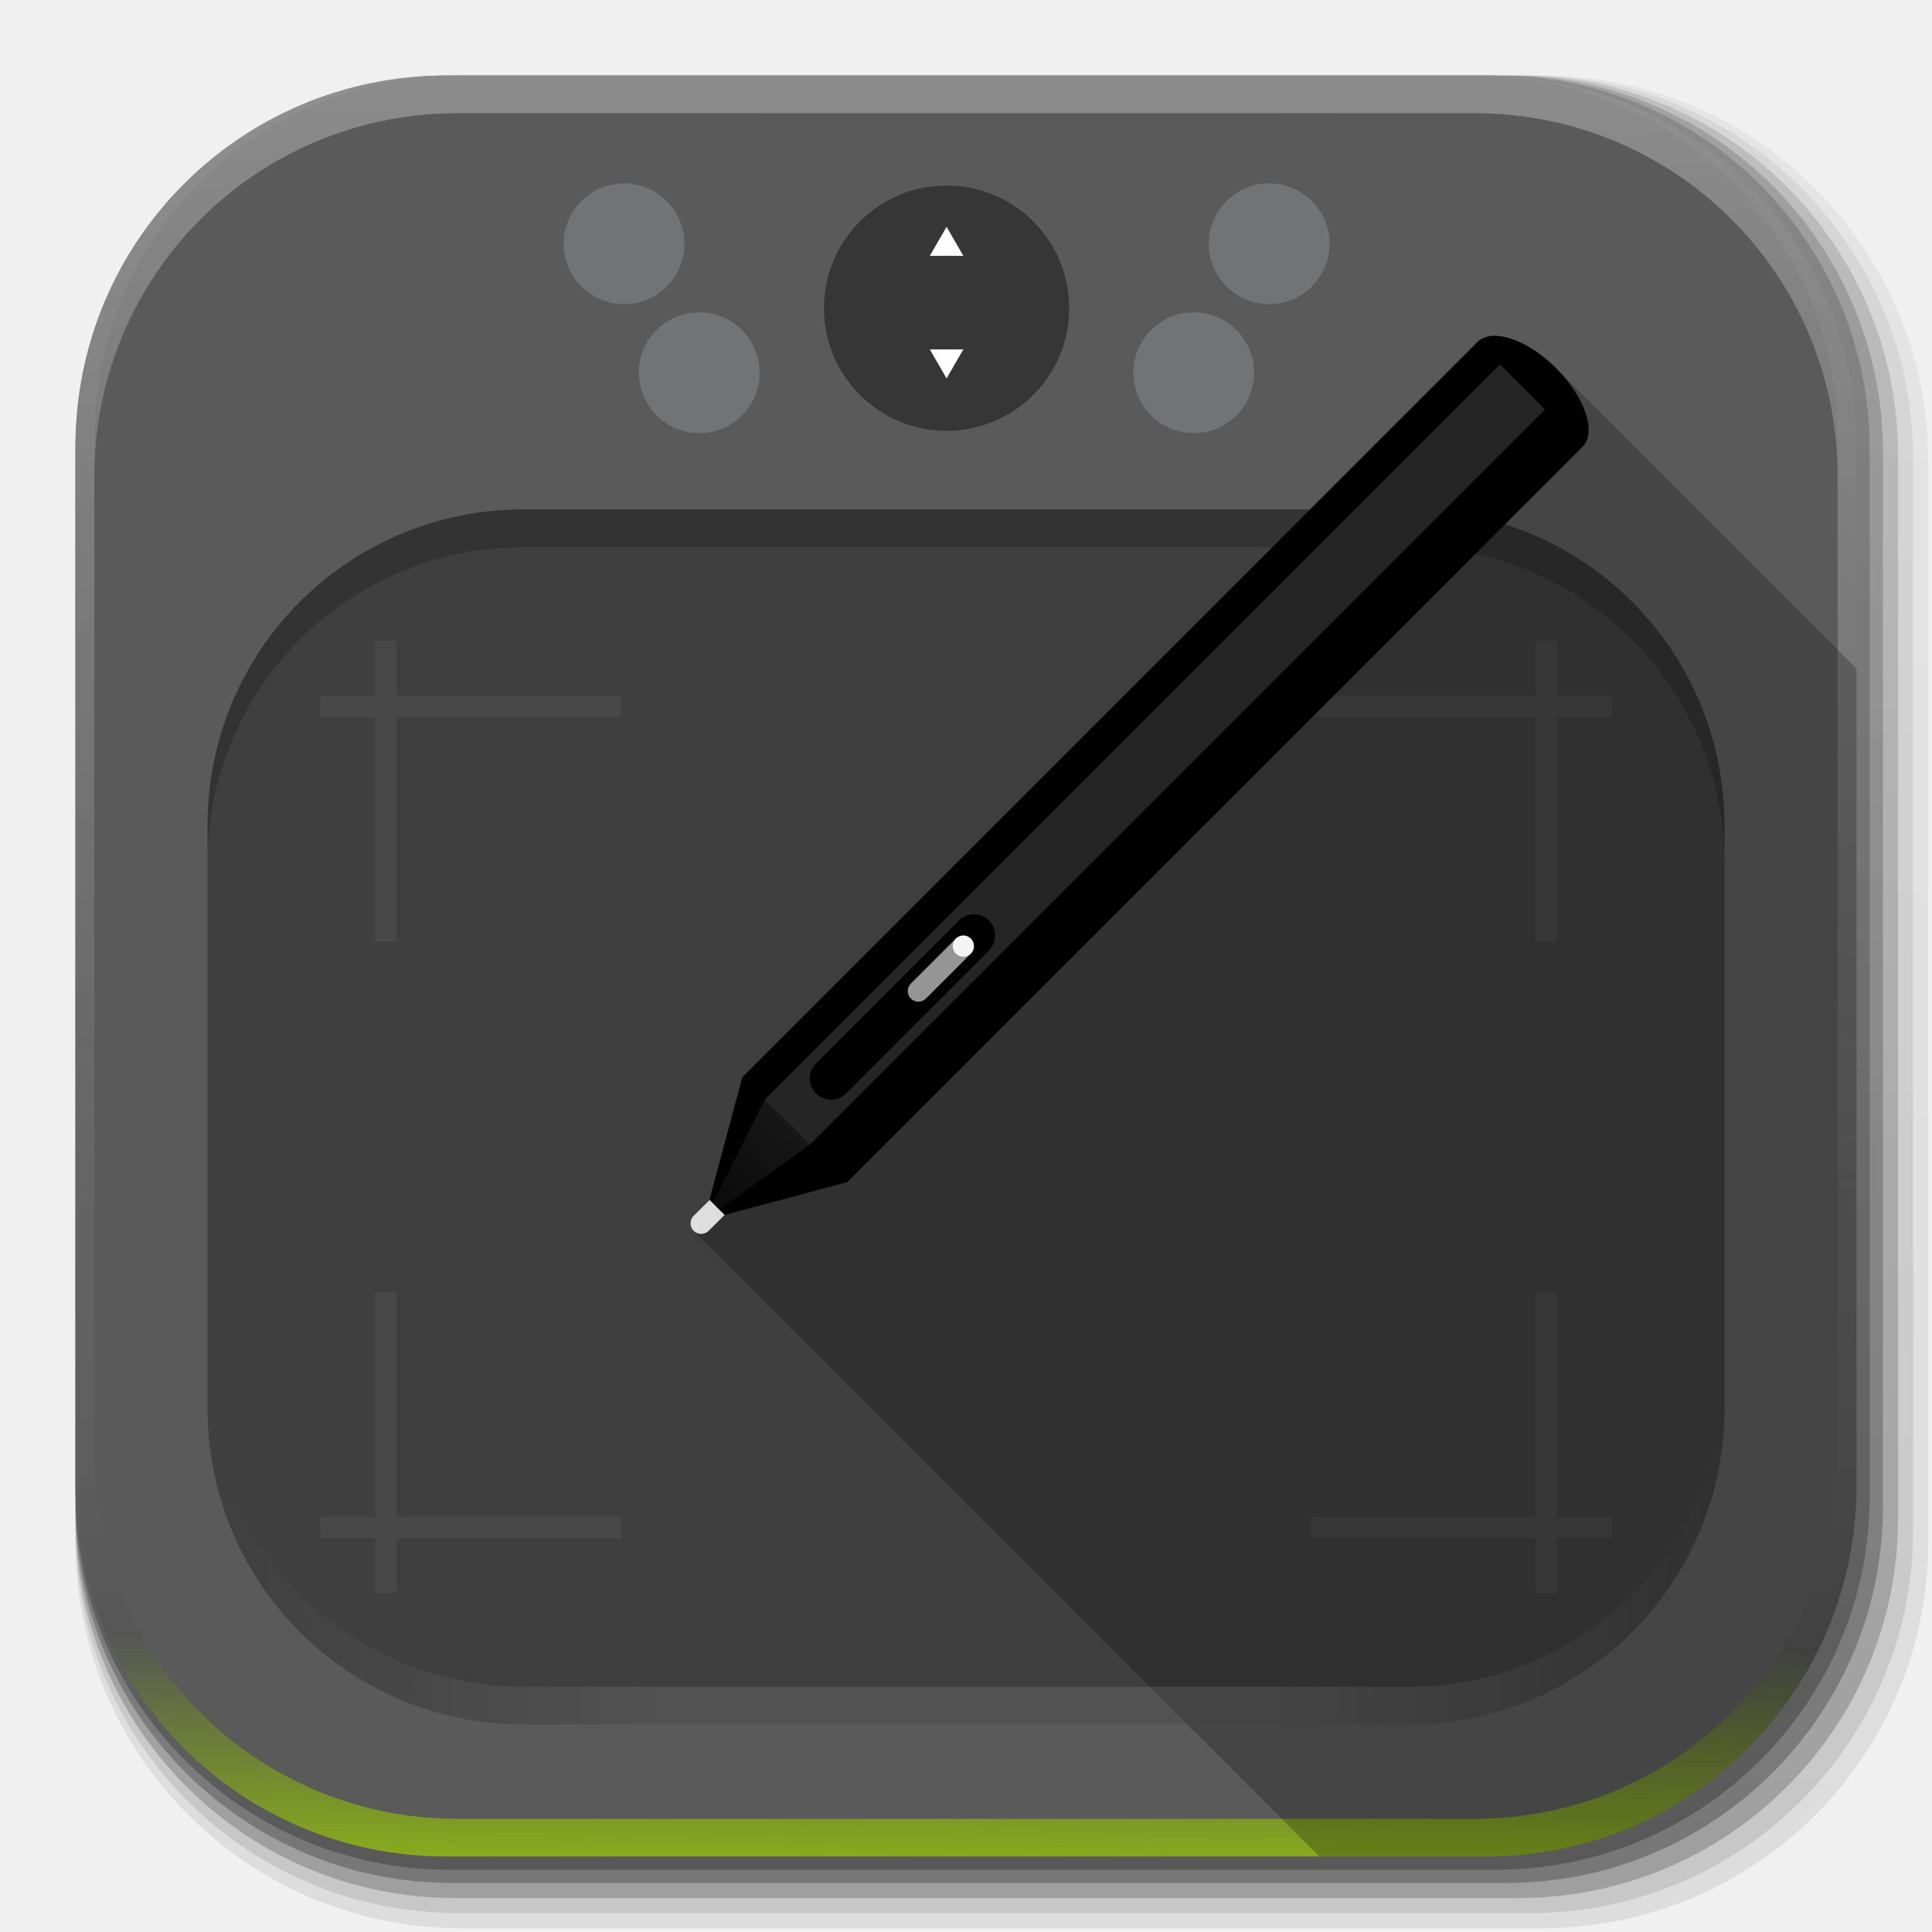
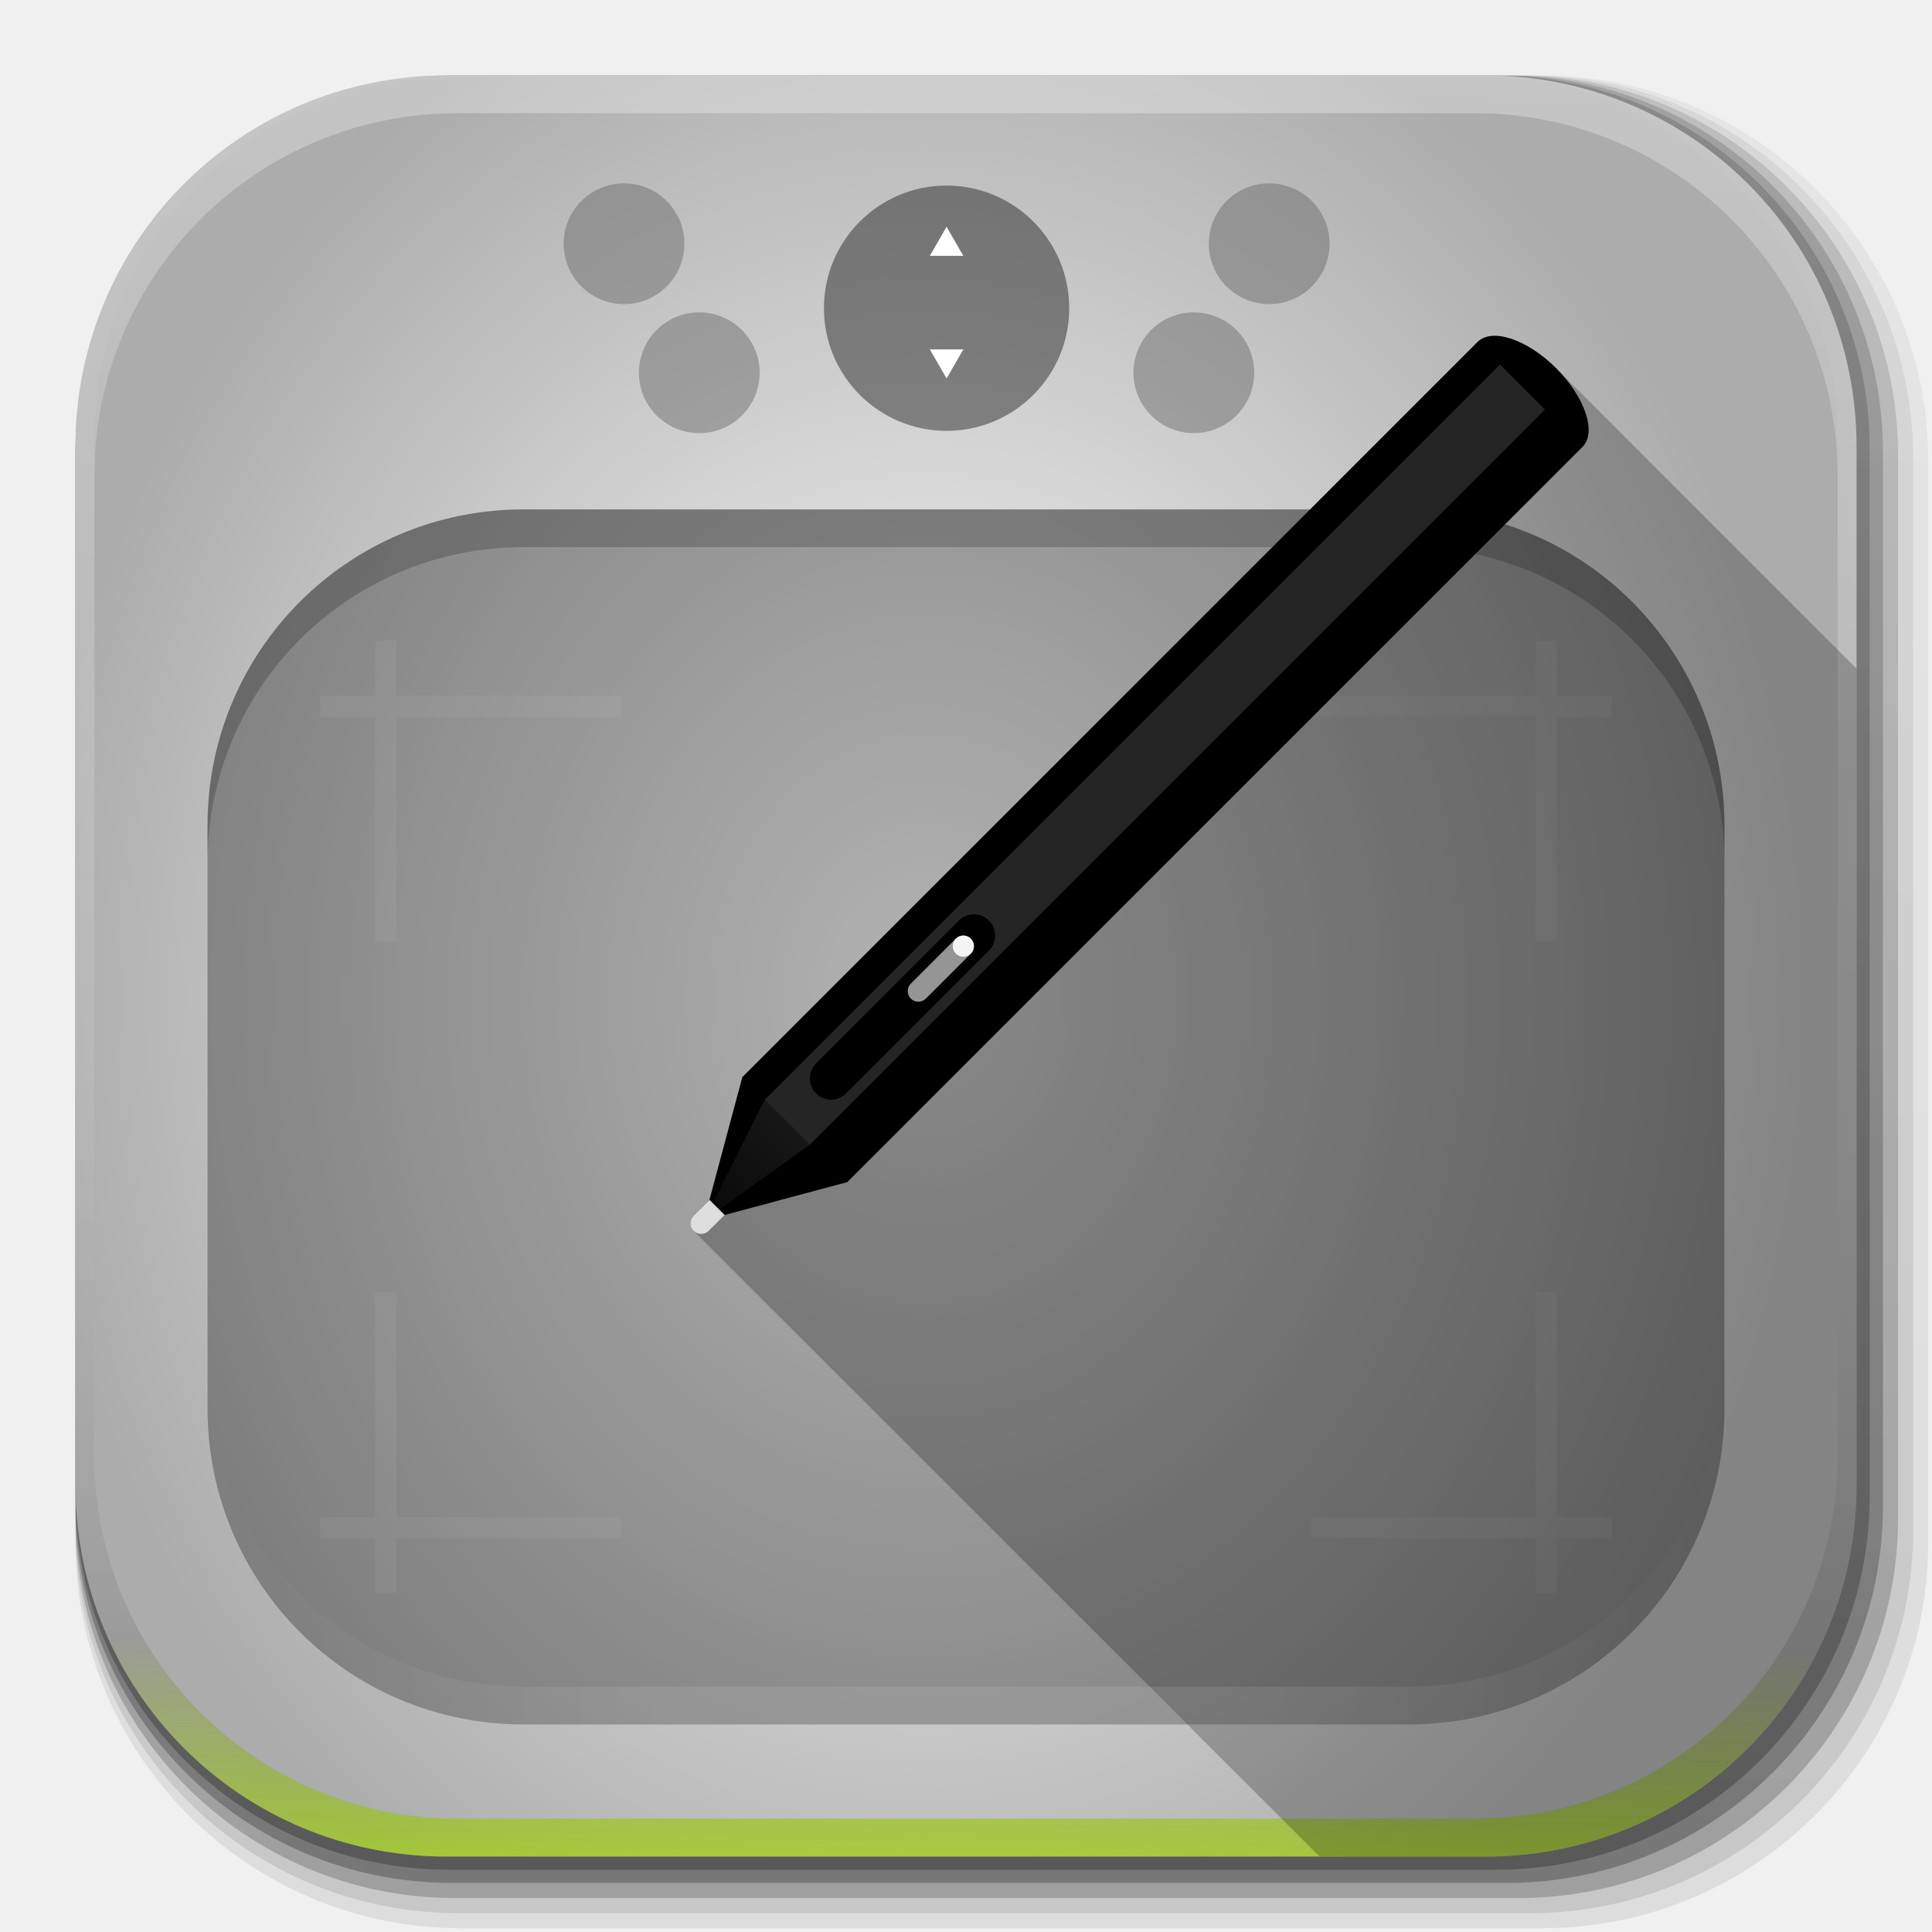
<svg xmlns="http://www.w3.org/2000/svg" xmlns:xlink="http://www.w3.org/1999/xlink" version="1.1" id="svg2" height="512" width="512">
  <defs id="defs4">
    <linearGradient id="linearGradient5905">
      <stop id="stop5907" offset="0" style="stop-color:#b4f000;stop-opacity:1;" />
      <stop id="stop5909" offset="1" style="stop-color:#b4f000;stop-opacity:0;" />
    </linearGradient>
    <linearGradient x1="19.245" y1="21.031" x2="19.36" gradientUnits="userSpaceOnUse" y2="44.984" id="linearGradient2460">
      <stop offset="0" style="stop-color:#fafafa;stop-opacity:1;" id="stop3602" />
      <stop offset="1" style="stop-color:#f0f0f0;stop-opacity:1;" id="stop3604" />
    </linearGradient>
    <linearGradient xlink:href="#ButtonShadow-0-1-1-5-9" id="linearGradient4114-2-6" gradientUnits="userSpaceOnUse" gradientTransform="matrix(1.03178,0,0,1.03178,-830.8641,592.6779)" x1="1012.513" y1="484.417" x2="1006.808" y2="20.626" />
    <linearGradient x1="45.448" y1="92.54" x2="45.448" y2="7.017" id="ButtonShadow-0-1-1-5-9" gradientUnits="userSpaceOnUse" gradientTransform="matrix(1.005865,0,0,0.994169,100,0)">
      <stop id="stop3750-8-9-3-6-4" style="stop-color:#000000;stop-opacity:1" offset="0" />
      <stop id="stop3752-5-6-4-2-9" style="stop-color:#000000;stop-opacity:0.588" offset="1" />
    </linearGradient>
    <linearGradient xlink:href="#ButtonShadow-0-1-1-5-9" id="linearGradient4112-2-6" gradientUnits="userSpaceOnUse" gradientTransform="matrix(1.040254,0,0,1.040254,-837.9512,592.5182)" x1="1012.513" y1="484.417" x2="1006.808" y2="20.626" />
    <linearGradient xlink:href="#ButtonShadow-0-1-1-5-9" id="linearGradient4110-6-7" gradientUnits="userSpaceOnUse" gradientTransform="matrix(1.023305,0,0,1.023305,-823.777,592.8376)" x1="1012.513" y1="484.417" x2="1006.808" y2="20.626" />
    <linearGradient xlink:href="#ButtonShadow-0-1-1-5-9" id="linearGradient4116-6-3" gradientUnits="userSpaceOnUse" gradientTransform="matrix(1.01483,0,0,1.01483,-816.69,592.9972)" x1="1012.513" y1="484.417" x2="1006.808" y2="20.626" />
    <linearGradient y2="20.626" x2="1006.808" y1="484.417" x1="1012.513" gradientTransform="matrix(1.007415,0,0,1.007415,-810.4888,593.1369)" gradientUnits="userSpaceOnUse" id="linearGradient5342-3" xlink:href="#ButtonShadow-0-1-1-5-9" />
    <linearGradient xlink:href="#linearGradient3737-9" id="linearGradient4084-8" gradientUnits="userSpaceOnUse" gradientTransform="translate(778.5998,-360.5596)" x1="993.439" y1="51.512" x2="988.786" y2="363.738" />
    <linearGradient id="linearGradient3737-9">
      <stop id="stop3739-7" style="stop-color:#ffffff;stop-opacity:1" offset="0" />
      <stop id="stop3741-4" style="stop-color:#ffffff;stop-opacity:0" offset="1" />
    </linearGradient>
    <linearGradient xlink:href="#linearGradient4046-3" id="linearGradient4086-12" gradientUnits="userSpaceOnUse" x1="1764.649" y1="155.597" x2="1763.69" y2="-55.941" />
    <linearGradient id="linearGradient4046-3">
      <stop id="stop4048-7" style="stop-color:#000000;stop-opacity:1;" offset="0" />
      <stop id="stop4050-73" style="stop-color:#ffffff;stop-opacity:0.2" offset="1" />
    </linearGradient>
    <linearGradient id="linearGradient4341-9-4-7-7">
      <stop id="stop4343-2-5-6-4" offset="0" style="stop-color:#ffffff;stop-opacity:0;" />
      <stop style="stop-color:#ffffff;stop-opacity:1;" offset="0.3" id="stop3954-5-2" />
      <stop id="stop3956-6-3" offset="0.7" style="stop-color:#ffffff;stop-opacity:1;" />
      <stop id="stop4347-6-0-9-8" offset="1" style="stop-color:#ffffff;stop-opacity:0;" />
    </linearGradient>
    <linearGradient id="linearGradient4395-0">
      <stop id="stop4397-2" offset="0" style="stop-color:#b3b3b3;stop-opacity:1;" />
      <stop style="stop-color:#efefef;stop-opacity:1;" offset="0.5" id="stop4403-3" />
      <stop id="stop4399-0" offset="1" style="stop-color:#898989;stop-opacity:1;" />
    </linearGradient>
    <linearGradient id="linearGradient4449-8">
      <stop id="stop4451-3" offset="0" style="stop-color:#ffffff;stop-opacity:1;" />
      <stop id="stop4453-5" offset="1" style="stop-color:#000000;stop-opacity:1;" />
    </linearGradient>
    <linearGradient id="linearGradient3371">
      <stop id="stop3373" offset="0" style="stop-color:#ffffff;stop-opacity:1;" />
      <stop id="stop3375" offset="1" style="stop-color:#000000;stop-opacity:1;" />
    </linearGradient>
    <linearGradient id="linearGradient3378">
      <stop id="stop3380" offset="0" style="stop-color:#ffffff;stop-opacity:1;" />
      <stop id="stop3382" offset="1" style="stop-color:#000000;stop-opacity:1;" />
    </linearGradient>
    <linearGradient id="linearGradient3385">
      <stop id="stop3387" offset="0" style="stop-color:#ffffff;stop-opacity:1;" />
-       <stop id="stop3389" offset="1" style="stop-color:#000000;stop-opacity:1;" />
+       <stop id="stop3389" offset="1" style="stop-color:#acacac;stop-opacity:1;" />
    </linearGradient>
    <linearGradient id="linearGradient4929-5">
      <stop id="stop4931-0" offset="0" style="stop-color:#ffffff;stop-opacity:1;" />
      <stop id="stop4933-7" offset="1" style="stop-color:#ffffff;stop-opacity:0;" />
    </linearGradient>
    <linearGradient id="linearGradient3438">
      <stop id="stop3440" offset="0" style="stop-color:#ffffff;stop-opacity:0;" />
      <stop style="stop-color:#ffffff;stop-opacity:1;" offset="0.3" id="stop3442" />
      <stop id="stop3444" offset="0.7" style="stop-color:#ffffff;stop-opacity:1;" />
      <stop id="stop3446" offset="1" style="stop-color:#ffffff;stop-opacity:0;" />
    </linearGradient>
    <linearGradient id="linearGradient4091-0-3-3-6">
      <stop id="stop4093-3-6-7-2" offset="0" style="stop-color:#ffffff;stop-opacity:1;" />
      <stop style="stop-color:#ffffff;stop-opacity:1;" offset="0.8" id="stop4099-6-1-4-9" />
      <stop id="stop4095-1-0-5-4" offset="1" style="stop-color:#ffffff;stop-opacity:0;" />
    </linearGradient>
    <linearGradient id="linearGradient3832-0-6-2-6">
      <stop id="stop3834-6-3-5-6" offset="0" style="stop-color:#000000;stop-opacity:1;" />
      <stop style="stop-color:#000000;stop-opacity:0.588;" offset="0.1" id="stop3872-4-4" />
      <stop id="stop3844-6-2-7-1" offset="0.9" style="stop-color:#000000;stop-opacity:0.588;" />
      <stop id="stop3836-5-0-4-2" offset="1" style="stop-color:#000000;stop-opacity:1;" />
    </linearGradient>
    <linearGradient id="linearGradient3460">
      <stop id="stop3462" offset="0" style="stop-color:#ffffff;stop-opacity:0;" />
      <stop style="stop-color:#ffffff;stop-opacity:1;" offset="0.3" id="stop3464" />
      <stop id="stop3466" offset="0.7" style="stop-color:#ffffff;stop-opacity:1;" />
      <stop id="stop3468" offset="1" style="stop-color:#ffffff;stop-opacity:0;" />
    </linearGradient>
    <linearGradient y2="72" x2="84" y1="72" x1="12" gradientTransform="translate(672.1055,156.586)" gradientUnits="userSpaceOnUse" id="linearGradient4191" xlink:href="#linearGradient4341-9-4-7-7" />
    <linearGradient y2="16.646" x2="52.529" y1="8.931" x1="44.586" gradientUnits="userSpaceOnUse" id="linearGradient4193" xlink:href="#linearGradient4395-0" />
    <radialGradient r="3.062" fy="18.033" fx="60.072" cy="18.033" cx="60.072" gradientTransform="matrix(1.934315,-2.3062291e-7,1.5595674e-7,1.308064,-53.12672,-9.017274)" gradientUnits="userSpaceOnUse" id="radialGradient4195" xlink:href="#linearGradient4449-8" />
    <radialGradient r="3.062" fy="18.033" fx="60.072" cy="18.033" cx="60.072" gradientTransform="matrix(1.934315,-2.3062291e-7,1.5595674e-7,1.308064,-83.12672,-9.017274)" gradientUnits="userSpaceOnUse" id="radialGradient4197" xlink:href="#linearGradient4449-8" />
    <radialGradient r="3.062" fy="18.033" fx="60.072" cy="18.033" cx="60.072" gradientTransform="matrix(1.934315,-2.3062291e-7,1.5595674e-7,1.308064,-56.62672,-3.017274)" gradientUnits="userSpaceOnUse" id="radialGradient4199" xlink:href="#linearGradient4449-8" />
    <radialGradient r="3.062" fy="18.033" fx="60.072" cy="18.033" cx="60.072" gradientTransform="matrix(1.934315,-2.3062291e-7,1.5595674e-7,1.308064,-79.62672,-3.017274)" gradientUnits="userSpaceOnUse" id="radialGradient4201" xlink:href="#linearGradient4449-8" />
    <linearGradient y2="48" x2="78.995" y1="48" x1="66.602" gradientTransform="matrix(1,0,0,0.3333333,0.2867513,30.30822)" gradientUnits="userSpaceOnUse" id="linearGradient4203" xlink:href="#linearGradient4929-5" />
    <linearGradient y2="48" x2="78.995" y1="48" x1="66.602" gradientTransform="matrix(1,0,0,0.3333333,0.2867513,30.30822)" gradientUnits="userSpaceOnUse" id="linearGradient4205" xlink:href="#linearGradient4929-5" />
    <linearGradient y2="48" x2="78.995" y1="48" x1="66.602" gradientTransform="matrix(1,0,0,0.3333333,0.2867513,30.30822)" gradientUnits="userSpaceOnUse" id="linearGradient4207" xlink:href="#linearGradient4929-5" />
    <linearGradient y2="48" x2="78.995" y1="48" x1="66.602" gradientTransform="matrix(1,0,0,0.3333333,0.2867513,30.30822)" gradientUnits="userSpaceOnUse" id="linearGradient4209" xlink:href="#linearGradient4929-5" />
    <linearGradient y2="48" x2="78.995" y1="48" x1="66.602" gradientTransform="matrix(1,0,0,0.3333333,0.2867513,30.30822)" gradientUnits="userSpaceOnUse" id="linearGradient4211" xlink:href="#linearGradient4929-5" />
    <linearGradient y2="48" x2="78.995" y1="48" x1="66.602" gradientTransform="matrix(1,0,0,0.3333333,0.2867513,30.30822)" gradientUnits="userSpaceOnUse" id="linearGradient4213" xlink:href="#linearGradient4929-5" />
    <linearGradient y2="48" x2="78.995" y1="48" x1="66.602" gradientTransform="matrix(1,0,0,0.3333333,0.2867513,30.30822)" gradientUnits="userSpaceOnUse" id="linearGradient4215" xlink:href="#linearGradient4929-5" />
    <linearGradient y2="53.516" x2="190" y1="53.516" x1="106" gradientUnits="userSpaceOnUse" id="linearGradient4217" xlink:href="#linearGradient4341-9-4-7-7" />
    <radialGradient r="42" fy="-27" fx="48" cy="-27" cx="48" gradientTransform="matrix(-1.072173,0,0,-0.8750202,199.4643,-19.12555)" gradientUnits="userSpaceOnUse" id="radialGradient4219" xlink:href="#linearGradient4091-0-3-3-6" />
    <linearGradient y2="82.984" x2="-10.188" y1="82.984" x1="-94" gradientTransform="translate(200,-0.9843498)" gradientUnits="userSpaceOnUse" id="linearGradient4221" xlink:href="#linearGradient3832-0-6-2-6" />
    <linearGradient y2="82.5" x2="90" y1="82.5" x1="6" gradientTransform="translate(100,0)" gradientUnits="userSpaceOnUse" id="linearGradient4223" xlink:href="#linearGradient4341-9-4-7-7" />
    <linearGradient y2="72" x2="84" y1="72" x1="12" gradientTransform="translate(672.1055,156.586)" gradientUnits="userSpaceOnUse" id="linearGradient4318" xlink:href="#linearGradient4341-9-4-7-7" />
    <linearGradient y2="48" x2="78.995" y1="48" x1="66.602" gradientTransform="matrix(-3.973267,3.973267,1.324422,1.324422,417.2494,-46.31161)" gradientUnits="userSpaceOnUse" id="linearGradient4320" xlink:href="#linearGradient4929-5" />
    <linearGradient y2="48" x2="78.995" y1="48" x1="66.602" gradientTransform="matrix(1,0,0,0.3333333,0.2867513,30.30822)" gradientUnits="userSpaceOnUse" id="linearGradient4322" xlink:href="#linearGradient4929-5" />
    <linearGradient y2="48" x2="78.995" y1="48" x1="66.602" gradientTransform="matrix(1,0,0,0.3333333,0.2867513,30.30822)" gradientUnits="userSpaceOnUse" id="linearGradient4324" xlink:href="#linearGradient4929-5" />
    <linearGradient y2="48" x2="78.995" y1="48" x1="66.602" gradientTransform="matrix(1,0,0,0.3333333,0.2867513,30.30822)" gradientUnits="userSpaceOnUse" id="linearGradient4326" xlink:href="#linearGradient4929-5" />
    <linearGradient y2="48" x2="78.995" y1="48" x1="66.602" gradientTransform="matrix(1,0,0,0.3333333,0.2867513,30.30822)" gradientUnits="userSpaceOnUse" id="linearGradient4328" xlink:href="#linearGradient4929-5" />
    <linearGradient y2="48" x2="78.995" y1="48" x1="66.602" gradientTransform="matrix(1,0,0,0.3333333,0.2867513,30.30822)" gradientUnits="userSpaceOnUse" id="linearGradient4330" xlink:href="#linearGradient4929-5" />
    <linearGradient y2="48" x2="78.995" y1="48" x1="66.602" gradientTransform="matrix(1,0,0,0.3333333,0.2867513,30.30822)" gradientUnits="userSpaceOnUse" id="linearGradient4332" xlink:href="#linearGradient4929-5" />
    <linearGradient y2="53.516" x2="190" y1="53.516" x1="106" gradientUnits="userSpaceOnUse" id="linearGradient4334" xlink:href="#linearGradient4341-9-4-7-7" />
    <radialGradient r="42" fy="-27" fx="48" cy="-27" cx="48" gradientTransform="matrix(-1.072173,0,0,-0.8750202,199.4643,-19.12555)" gradientUnits="userSpaceOnUse" id="radialGradient4336" xlink:href="#linearGradient4091-0-3-3-6" />
    <linearGradient y2="82.984" x2="-10.188" y1="82.984" x1="-94" gradientTransform="translate(200,-0.9843498)" gradientUnits="userSpaceOnUse" id="linearGradient4338" xlink:href="#linearGradient3832-0-6-2-6" />
    <linearGradient y2="82.5" x2="90" y1="82.5" x1="6" gradientTransform="translate(100,0)" gradientUnits="userSpaceOnUse" id="linearGradient4340" xlink:href="#linearGradient4341-9-4-7-7" />
    <linearGradient y2="72" x2="84" y1="72" x1="12" gradientTransform="matrix(5.619048,0,0,5.619048,-563.5276,14.34643)" gradientUnits="userSpaceOnUse" id="linearGradient4380" xlink:href="#linearGradient4341-9-4-7-7" />
    <linearGradient y2="72.944" x2="181.887" y1="73.574" x1="109.887" gradientTransform="matrix(5.619048,0,0,5.619048,-563.5276,14.34643)" gradientUnits="userSpaceOnUse" id="linearGradient4380-6" xlink:href="#linearGradient4341-9-4-7-7-1" />
    <linearGradient id="linearGradient4341-9-4-7-7-1">
      <stop id="stop4343-2-5-6-4-1" offset="0" style="stop-color:#ffffff;stop-opacity:0;" />
      <stop style="stop-color:#ffffff;stop-opacity:1;" offset="0.3" id="stop3954-5-2-2" />
      <stop id="stop3956-6-3-5" offset="0.7" style="stop-color:#ffffff;stop-opacity:1;" />
      <stop id="stop4347-6-0-9-8-7" offset="1" style="stop-color:#ffffff;stop-opacity:0;" />
    </linearGradient>
    <linearGradient xlink:href="#linearGradient4341-9-4-7-7-1" id="linearGradient4426" gradientUnits="userSpaceOnUse" gradientTransform="matrix(5.619048,0,0,5.619048,-67.42857,-384.9048)" x1="12" y1="72" x2="84" y2="72" />
    <linearGradient gradientUnits="userSpaceOnUse" y2="104.804" x2="1785.866" y1="163.287" x1="1785.391" id="linearGradient5911" xlink:href="#linearGradient5905" />
    <linearGradient y2="48" x2="78.995" y1="48" x1="66.602" gradientTransform="matrix(-3.973267,3.973267,1.324422,1.324422,417.2494,-46.31161)" gradientUnits="userSpaceOnUse" id="linearGradient6356" xlink:href="#linearGradient4929-5" />
    <linearGradient y2="48" x2="78.995" y1="48" x1="66.602" gradientTransform="matrix(-3.973267,3.973267,1.324422,1.324422,417.2494,-46.31161)" gradientUnits="userSpaceOnUse" id="linearGradient6366" xlink:href="#linearGradient4929-5" />
    <linearGradient y2="48" x2="78.995" y1="48" x1="66.602" gradientTransform="matrix(-3.973267,3.973267,1.324422,1.324422,417.2494,-46.3116)" gradientUnits="userSpaceOnUse" id="linearGradient6373" xlink:href="#linearGradient4929-5" />
+     <radialGradient xlink:href="#linearGradient3385" id="radialGradient3898" cx="248.165" cy="264.643" fx="248.165" fy="264.643" r="236" gradientUnits="userSpaceOnUse" gradientTransform="matrix(1.001674,0,0,1.213713,-3.22074,-56.55769)" />
  </defs>
  <g id="layer1" transform="translate(0,-540.3622)" />
  <g id="g2036" transform="matrix(1.1,0,0,0.44444,95.08106,256.3925)">
    <g id="g3712" style="opacity:0.4" transform="matrix(1.0526,0,0,1.2857,-1.2632,-13.429)" />
  </g>
  <g transform="translate(97.48106,231.2815)" id="g3541" />
  <g transform="translate(97.48106,231.2815)" id="g3536" />
  <g id="g4103" transform="translate(-11.98507,-592.1172)">
    <rect ry="101.458" y="612.117" x="31.985" height="487" width="487" id="rect6187" style="opacity:0.1;color:#000000;fill:url(#linearGradient4114-2-6);fill-opacity:1;fill-rule:nonzero;stroke:none;stroke-width:1.5;marker:none;visibility:visible;display:inline;overflow:visible;enable-background:accumulate" />
    <rect style="opacity:0.08;color:#000000;fill:url(#linearGradient4112-2-6);fill-opacity:1;fill-rule:nonzero;stroke:none;stroke-width:1.5;marker:none;visibility:visible;display:inline;overflow:visible;enable-background:accumulate" id="rect6191" width="491" height="491" x="31.985" y="612.117" ry="102.292" />
    <rect style="opacity:0.2;color:#000000;fill:url(#linearGradient4110-6-7);fill-opacity:1;fill-rule:nonzero;stroke:none;stroke-width:1.5;marker:none;visibility:visible;display:inline;overflow:visible;enable-background:accumulate" id="rect6183" width="483" height="483" x="31.985" y="612.117" ry="100.625" />
    <rect ry="99.792" y="612.117" x="31.985" height="479" width="479" id="rect6179" style="opacity:0.25;color:#000000;fill:url(#linearGradient4116-6-3);fill-opacity:1;fill-rule:nonzero;stroke:none;stroke-width:1.5;marker:none;visibility:visible;display:inline;overflow:visible;enable-background:accumulate" />
    <rect style="opacity:0.25;color:#000000;fill:url(#linearGradient5342-3);fill-opacity:1;fill-rule:nonzero;stroke:none;stroke-width:1.5;marker:none;visibility:visible;display:inline;overflow:visible;enable-background:accumulate" id="rect5574" width="475.5" height="475.5" x="31.985" y="612.117" ry="99.062" />
  </g>
-   <path style="fill:#5a5a5a;stroke:none;color:#000000;fill-opacity:1;fill-rule:nonzero;marker:none;visibility:visible;display:inline;overflow:visible;enable-background:accumulate" d="M 118.344,20 C 63.867,20 20,63.867 20,118.344 l 0,23.062 0,252.25 C 20,448.133 63.867,492 118.344,492 l 275.312,0 C 448.133,492 492,448.133 492,393.656 l 0,-252.25 0,-23.062 C 492,63.867 448.133,20 393.656,20 l -275.312,0 z" id="rect5505" />
+   <path style="fill:url(#radialGradient3898);stroke:none;color:#000000;fill-opacity:1;fill-rule:nonzero;marker:none;visibility:visible;display:inline;overflow:visible;enable-background:accumulate" d="M 118.344,20 C 63.867,20 20,63.867 20,118.344 l 0,23.062 0,252.25 C 20,448.133 63.867,492 118.344,492 l 275.312,0 C 448.133,492 492,448.133 492,393.656 l 0,-252.25 0,-23.062 C 492,63.867 448.133,20 393.656,20 l -275.312,0 z" id="rect5505" />
  <path id="path4385" d="M 138.75 135 C 92.353 135 55 172.352 55 218.75 L 55 228.75 C 55 182.352 92.353 145 138.75 145 L 373.25 145 C 419.647 145 457 182.352 457 228.75 L 457 218.75 C 457 172.352 419.647 135 373.25 135 L 138.75 135 z " style="opacity:0.2;color:#000000;fill:#000000;fill-opacity:1;fill-rule:nonzero;stroke:none;stroke-width:12;marker:none;visibility:visible;display:inline;overflow:visible;enable-background:accumulate" />
  <g id="g4076" transform="translate(-605.5193,-353.9683)">
    <g transform="translate(-926.6676,684.3845)" id="g4038" />
  </g>
  <g id="g4076-9" transform="translate(-605.5194,-353.9683)">
    <g transform="translate(-926.6676,684.3845)" id="g4038-9">
      <path style="opacity:0.3;color:#000000;fill:url(#linearGradient4084-8);fill-opacity:1;fill-rule:nonzero;stroke:none;stroke-width:1.5;marker:none;visibility:visible;display:inline;overflow:visible;enable-background:accumulate" d="m 1650.499,-310.416 c -54.477,0 -98.312,43.836 -98.312,98.312 l 0,275.344 c 0,54.477 43.836,98.344 98.312,98.344 l 2.938,0 c -53.322,0 -96.25,-42.928 -96.25,-96.25 l 0,-269.5 c 0,-53.322 42.928,-96.25 96.25,-96.25 l 269.5,0 c 53.322,0 96.25,42.928 96.25,96.25 l 0,269.5 c 0,53.323 -42.928,96.25 -96.25,96.25 l 2.906,0 c 54.477,0 98.344,-43.867 98.344,-98.344 l 0,-275.344 c 0,-54.477 -43.867,-98.312 -98.344,-98.312 l -275.344,0 z" id="rect6809-2-3" />
      <path id="path3981-7" d="m 1650.499,161.584 c -54.477,0 -98.312,-43.836 -98.312,-98.313 l 0,-275.344 c 0,-54.477 43.836,-98.344 98.312,-98.344 l 2.938,0 c -53.322,0 -96.25,42.928 -96.25,96.25 l 0,269.5 c 0,53.323 42.928,96.25 96.25,96.25 l 269.5,0 c 53.322,0 96.25,-42.928 96.25,-96.25 l 0,-269.5 c 0,-53.322 -42.928,-96.25 -96.25,-96.25 l 2.906,0 c 54.477,0 98.344,43.867 98.344,98.344 l 0,275.344 c 0,54.477 -43.867,98.313 -98.344,98.313 l -275.344,0 z" style="opacity:0.2;color:#000000;fill:url(#linearGradient4086-12);fill-opacity:1;fill-rule:nonzero;stroke:none;stroke-width:1.5;marker:none;visibility:visible;display:inline;overflow:visible;enable-background:accumulate" />
      <path style="opacity:0.6;color:#000000;fill:url(#linearGradient5911);fill-opacity:1;fill-rule:nonzero;stroke:none;stroke-width:1.5;marker:none;visibility:visible;display:inline;overflow:visible;enable-background:accumulate" d="m 1650.499,161.584 c -54.477,0 -98.312,-43.836 -98.312,-98.313 l 5,-7.938 c 0,53.323 42.928,96.25 96.25,96.25 l 269.5,0 c 53.322,0 96.25,-42.928 96.25,-96.25 l 5,7.938 c 0,54.477 -43.867,98.313 -98.344,98.313 z" id="path5897" />
    </g>
  </g>
  <path transform="matrix(0.8768431,0,0,1.137722,-97.1244,-48.79024)" d="m 433.918,114.675 a 37.065,28.566 0 1 1 -74.13,0 37.065,28.566 0 1 1 74.13,0 z" id="path5861" style="opacity:0.4;color:#000000;fill:#000000;fill-opacity:1;fill-rule:nonzero;stroke:none;stroke-width:12.014;marker:none;visibility:visible;display:inline;overflow:visible;enable-background:accumulate" />
  <path id="path4416" d="m 255.296,67.805 -4.443,0 -4.443,0 2.221,-3.848 2.221,-3.848 2.221,3.848 z" style="color:#000000;fill:#ffffff;fill-opacity:1;fill-rule:nonzero;stroke:none;stroke-width:4;marker:none;visibility:visible;display:inline;overflow:visible;enable-background:accumulate" />
  <path style="color:#000000;fill:#ffffff;fill-opacity:1;fill-rule:nonzero;stroke:none;stroke-width:4;marker:none;visibility:visible;display:inline;overflow:visible;enable-background:accumulate" d="m 255.296,92.592 -4.443,0 -4.443,0 2.221,3.848 2.221,3.848 2.221,-3.848 z" id="path4419" />
-   <path id="path5824" d="M 165.375 48.594 C 156.538 48.594 149.375 55.757 149.375 64.594 C 149.375 73.43 156.538 80.594 165.375 80.594 C 174.212 80.594 181.375 73.43 181.375 64.594 C 181.375 55.757 174.212 48.594 165.375 48.594 z M 336.344 48.594 C 327.507 48.594 320.344 55.757 320.344 64.594 C 320.344 73.43 327.507 80.594 336.344 80.594 C 345.18 80.594 352.344 73.43 352.344 64.594 C 352.344 55.757 345.18 48.594 336.344 48.594 z M 185.312 82.781 C 176.476 82.781 169.312 89.945 169.312 98.781 C 169.312 107.618 176.476 114.781 185.312 114.781 C 194.149 114.781 201.312 107.618 201.312 98.781 C 201.312 89.945 194.149 82.781 185.312 82.781 z M 316.375 82.781 C 307.538 82.781 300.375 89.945 300.375 98.781 C 300.375 107.618 307.538 114.781 316.375 114.781 C 325.212 114.781 332.375 107.618 332.375 98.781 C 332.375 89.945 325.212 82.781 316.375 82.781 z " style="opacity:0.45;color:#000000;fill:#8f9297;fill-opacity:1;fill-rule:nonzero;stroke:none;stroke-width:12;marker:none;visibility:visible;display:inline;overflow:visible;enable-background:accumulate" />
+   <path id="path5824" d="M 165.375 48.594 C 156.538 48.594 149.375 55.757 149.375 64.594 C 149.375 73.43 156.538 80.594 165.375 80.594 C 174.212 80.594 181.375 73.43 181.375 64.594 C 181.375 55.757 174.212 48.594 165.375 48.594 z M 336.344 48.594 C 327.507 48.594 320.344 55.757 320.344 64.594 C 320.344 73.43 327.507 80.594 336.344 80.594 C 345.18 80.594 352.344 73.43 352.344 64.594 C 352.344 55.757 345.18 48.594 336.344 48.594 z M 185.312 82.781 C 176.476 82.781 169.312 89.945 169.312 98.781 C 169.312 107.618 176.476 114.781 185.312 114.781 C 194.149 114.781 201.312 107.618 201.312 98.781 C 201.312 89.945 194.149 82.781 185.312 82.781 z M 316.375 82.781 C 307.538 82.781 300.375 89.945 300.375 98.781 C 300.375 107.618 307.538 114.781 316.375 114.781 C 325.212 114.781 332.375 107.618 332.375 98.781 C 332.375 89.945 325.212 82.781 316.375 82.781 z " style="opacity:0.45;color:#000000;fill:#646464;fill-opacity:1;fill-rule:nonzero;stroke:none;stroke-width:12;marker:none;visibility:visible;display:inline;overflow:visible;enable-background:accumulate" />
  <path id="path4250" d="M 138.759,135 C 92.361,135 55,172.361 55,218.759 55,270.253 55,321.747 55,373.241 55,419.639 92.361,457 138.759,457 l 234.482,0 C 419.639,457 457,419.639 457,373.241 457,321.747 457,270.253 457,218.759 457,172.361 419.639,135 373.241,135 z" style="opacity:0.3;color:#000000;fill:#000000;fill-opacity:1;fill-rule:nonzero;stroke:none;stroke-width:12;marker:none;visibility:visible;display:inline;overflow:visible;enable-background:accumulate" />
  <path id="path5234" d="M 99.438 169.812 L 99.438 184.375 L 84.844 184.375 L 84.844 190 L 99.438 190 L 99.438 249.531 L 105.062 249.531 L 105.062 190 L 164.562 190 L 164.562 184.375 L 105.062 184.375 L 105.062 169.812 L 99.438 169.812 z M 406.938 169.812 L 406.938 184.375 L 347.438 184.375 L 347.438 190 L 406.938 190 L 406.938 249.531 L 412.562 249.531 L 412.562 190 L 427.156 190 L 427.156 184.375 L 412.562 184.375 L 412.562 169.812 L 406.938 169.812 z M 99.438 342.469 L 99.438 402 L 84.844 402 L 84.844 407.625 L 99.438 407.625 L 99.438 422.188 L 105.062 422.188 L 105.062 407.625 L 164.562 407.625 L 164.562 402 L 105.062 402 L 105.062 342.469 L 99.438 342.469 z M 406.938 342.469 L 406.938 402 L 347.438 402 L 347.438 407.625 L 406.938 407.625 L 406.938 422.188 L 412.562 422.188 L 412.562 407.625 L 427.156 407.625 L 427.156 402 L 412.562 402 L 412.562 342.469 L 406.938 342.469 z " style="opacity:0.05;color:#000000;fill:#ffffff;fill-opacity:1;fill-rule:nonzero;stroke:none;stroke-width:0.804;marker:none;visibility:visible;display:inline;overflow:visible;enable-background:accumulate" />
  <path style="color:#000000;fill:#000000;fill-opacity:0.235;fill-rule:nonzero;stroke:none;stroke-width:2;marker:none;visibility:visible;display:inline;overflow:visible;enable-background:accumulate" d="m 395.781,89 c -1.721,0.063 -3.169,0.606 -4.219,1.656 -0.042,0.042 -0.085,0.081 -0.125,0.125 L 196.719,285.469 188,318.062 l -4.188,4.156 c -1.103,1.092 -1.097,2.872 0,3.969 L 349.687,492 393.656,492 C 448.133,492 492,448.133 492,393.656 l 0,-216.438 -79.594,-79.625 c -5.28,-5.28 -11.353,-8.406 -15.875,-8.594 -0.257,-0.011 -0.504,-0.009 -0.75,0 z" id="path6530" />
  <path style="opacity:0.1;color:#000000;fill:url(#linearGradient4380-6);fill-opacity:1;fill-rule:nonzero;stroke:none;stroke-width:12;marker:none;visibility:visible;display:inline;overflow:visible;enable-background:accumulate" d="M 138.75,457 C 92.353,457 55,419.647 55,373.25 l 0,-10 C 55,409.647 92.353,447 138.75,447 l 234.5,0 C 419.647,447 457,409.647 457,363.25 l 0,10 C 457,419.647 419.647,457 373.25,457 l -234.5,0 z" id="path4390" />
  <g transform="matrix(-5.619048,0,0,5.619048,566.5417,-56.74799)" id="g5166">
    <g id="g5137" transform="matrix(0.7071068,0.7071068,-0.7071068,0.7071068,47.79735,-19.77659)">
      <path id="rect4899" d="m 20.756,44.308 c -0.967,0 -1.75,1.567 -1.75,3.5 0,1.933 0.783,3.5 1.75,3.5 0.011,0 0.021,3.82e-4 0.031,0 l 49,-10e-7 6.062,-3.5 -6.062,-3.5 -49,0 c -0.011,-4.24e-4 -0.021,0 -0.031,0 z" style="color:#000000;fill:#000000;fill-opacity:1;fill-rule:nonzero;stroke:none;stroke-width:2;marker:none;visibility:visible;display:inline;overflow:visible;enable-background:accumulate" />
      <path id="rect4919" d="m 20.756,45.808 0,3 49.031,-10e-7 0,-3 -49.031,0 z" style="opacity:0.17;color:#000000;fill:#dedede;fill-opacity:1;fill-rule:nonzero;stroke:none;stroke-width:2;marker:none;visibility:visible;display:inline;overflow:visible;enable-background:accumulate" />
      <path id="path4925" transform="matrix(-0.125841,0.125841,0.125841,0.125841,58.62175,-16.37098)" d="M 202.688 291.406 L 186.562 323.438 L 214.625 303.344 L 210.625 299.375 L 206.656 295.375 L 202.688 291.406 z " style="opacity:0.12;color:#000000;fill:url(#linearGradient4320);fill-opacity:1;fill-rule:nonzero;stroke:none;stroke-width:2;marker:none;visibility:visible;display:inline;overflow:visible;enable-background:accumulate" />
      <path id="rect4910" d="m 74.974,47.313 c 0.005,0 0,1 0,1 l 1.062,-0.005 c 0.276,-0.001 0.5,-0.224 0.5,-0.5 0,-0.276 -0.224,-0.501 -0.5,-0.5 z" style="color:#000000;fill:#dedede;fill-opacity:1;fill-rule:nonzero;stroke:none;stroke-width:2;marker:none;visibility:visible;display:inline;overflow:visible;enable-background:accumulate" />
      <path id="rect5053" d="m 57.341,46.308 c -0.552,0 -1,0.448 -1,1 1e-6,0.552 0.448,1 1,1 l 9.531,0 c 0.552,0 1,-0.448 1,-1 -1e-6,-0.552 -0.448,-1 -1,-1 z" style="color:#000000;fill:#000000;fill-opacity:1;fill-rule:nonzero;stroke:none;stroke-width:2;marker:none;visibility:visible;display:inline;overflow:visible;enable-background:accumulate" />
      <path id="path5062" d="m 58.048,46.808 c -0.276,10e-7 -0.5,0.224 -0.5,0.5 0,0.276 0.224,0.5 0.5,0.5 0.011,0 0.02,7.22e-4 0.031,0 l 2.938,0 c 0.011,7.08e-4 0.02,0 0.031,0 0.276,0 0.5,-0.224 0.5,-0.5 -10e-7,-0.276 -0.224,-0.5 -0.5,-0.5 -0.011,0 -0.02,-7.21e-4 -0.031,0 l -2.938,10e-7 c -0.011,-7.07e-4 -0.02,0 -0.031,0 z" style="color:#000000;fill:#959595;fill-opacity:1;fill-rule:nonzero;stroke:none;stroke-width:2;marker:none;visibility:visible;display:inline;overflow:visible;enable-background:accumulate" />
      <path transform="matrix(0.2175713,-0.2175713,0.2175713,0.2175713,34.84985,53.15545)" d="m 68.375,39.875 c 0,0.897 -0.728,1.625 -1.625,1.625 -0.897,0 -1.625,-0.728 -1.625,-1.625 0,-0.897 0.728,-1.625 1.625,-1.625 0.897,0 1.625,0.728 1.625,1.625 z" id="path5060" style="color:#000000;fill:#f4f4f4;fill-opacity:1;fill-rule:nonzero;stroke:none;stroke-width:2;marker:none;visibility:visible;display:inline;overflow:visible;enable-background:accumulate" />
    </g>
  </g>
</svg>
